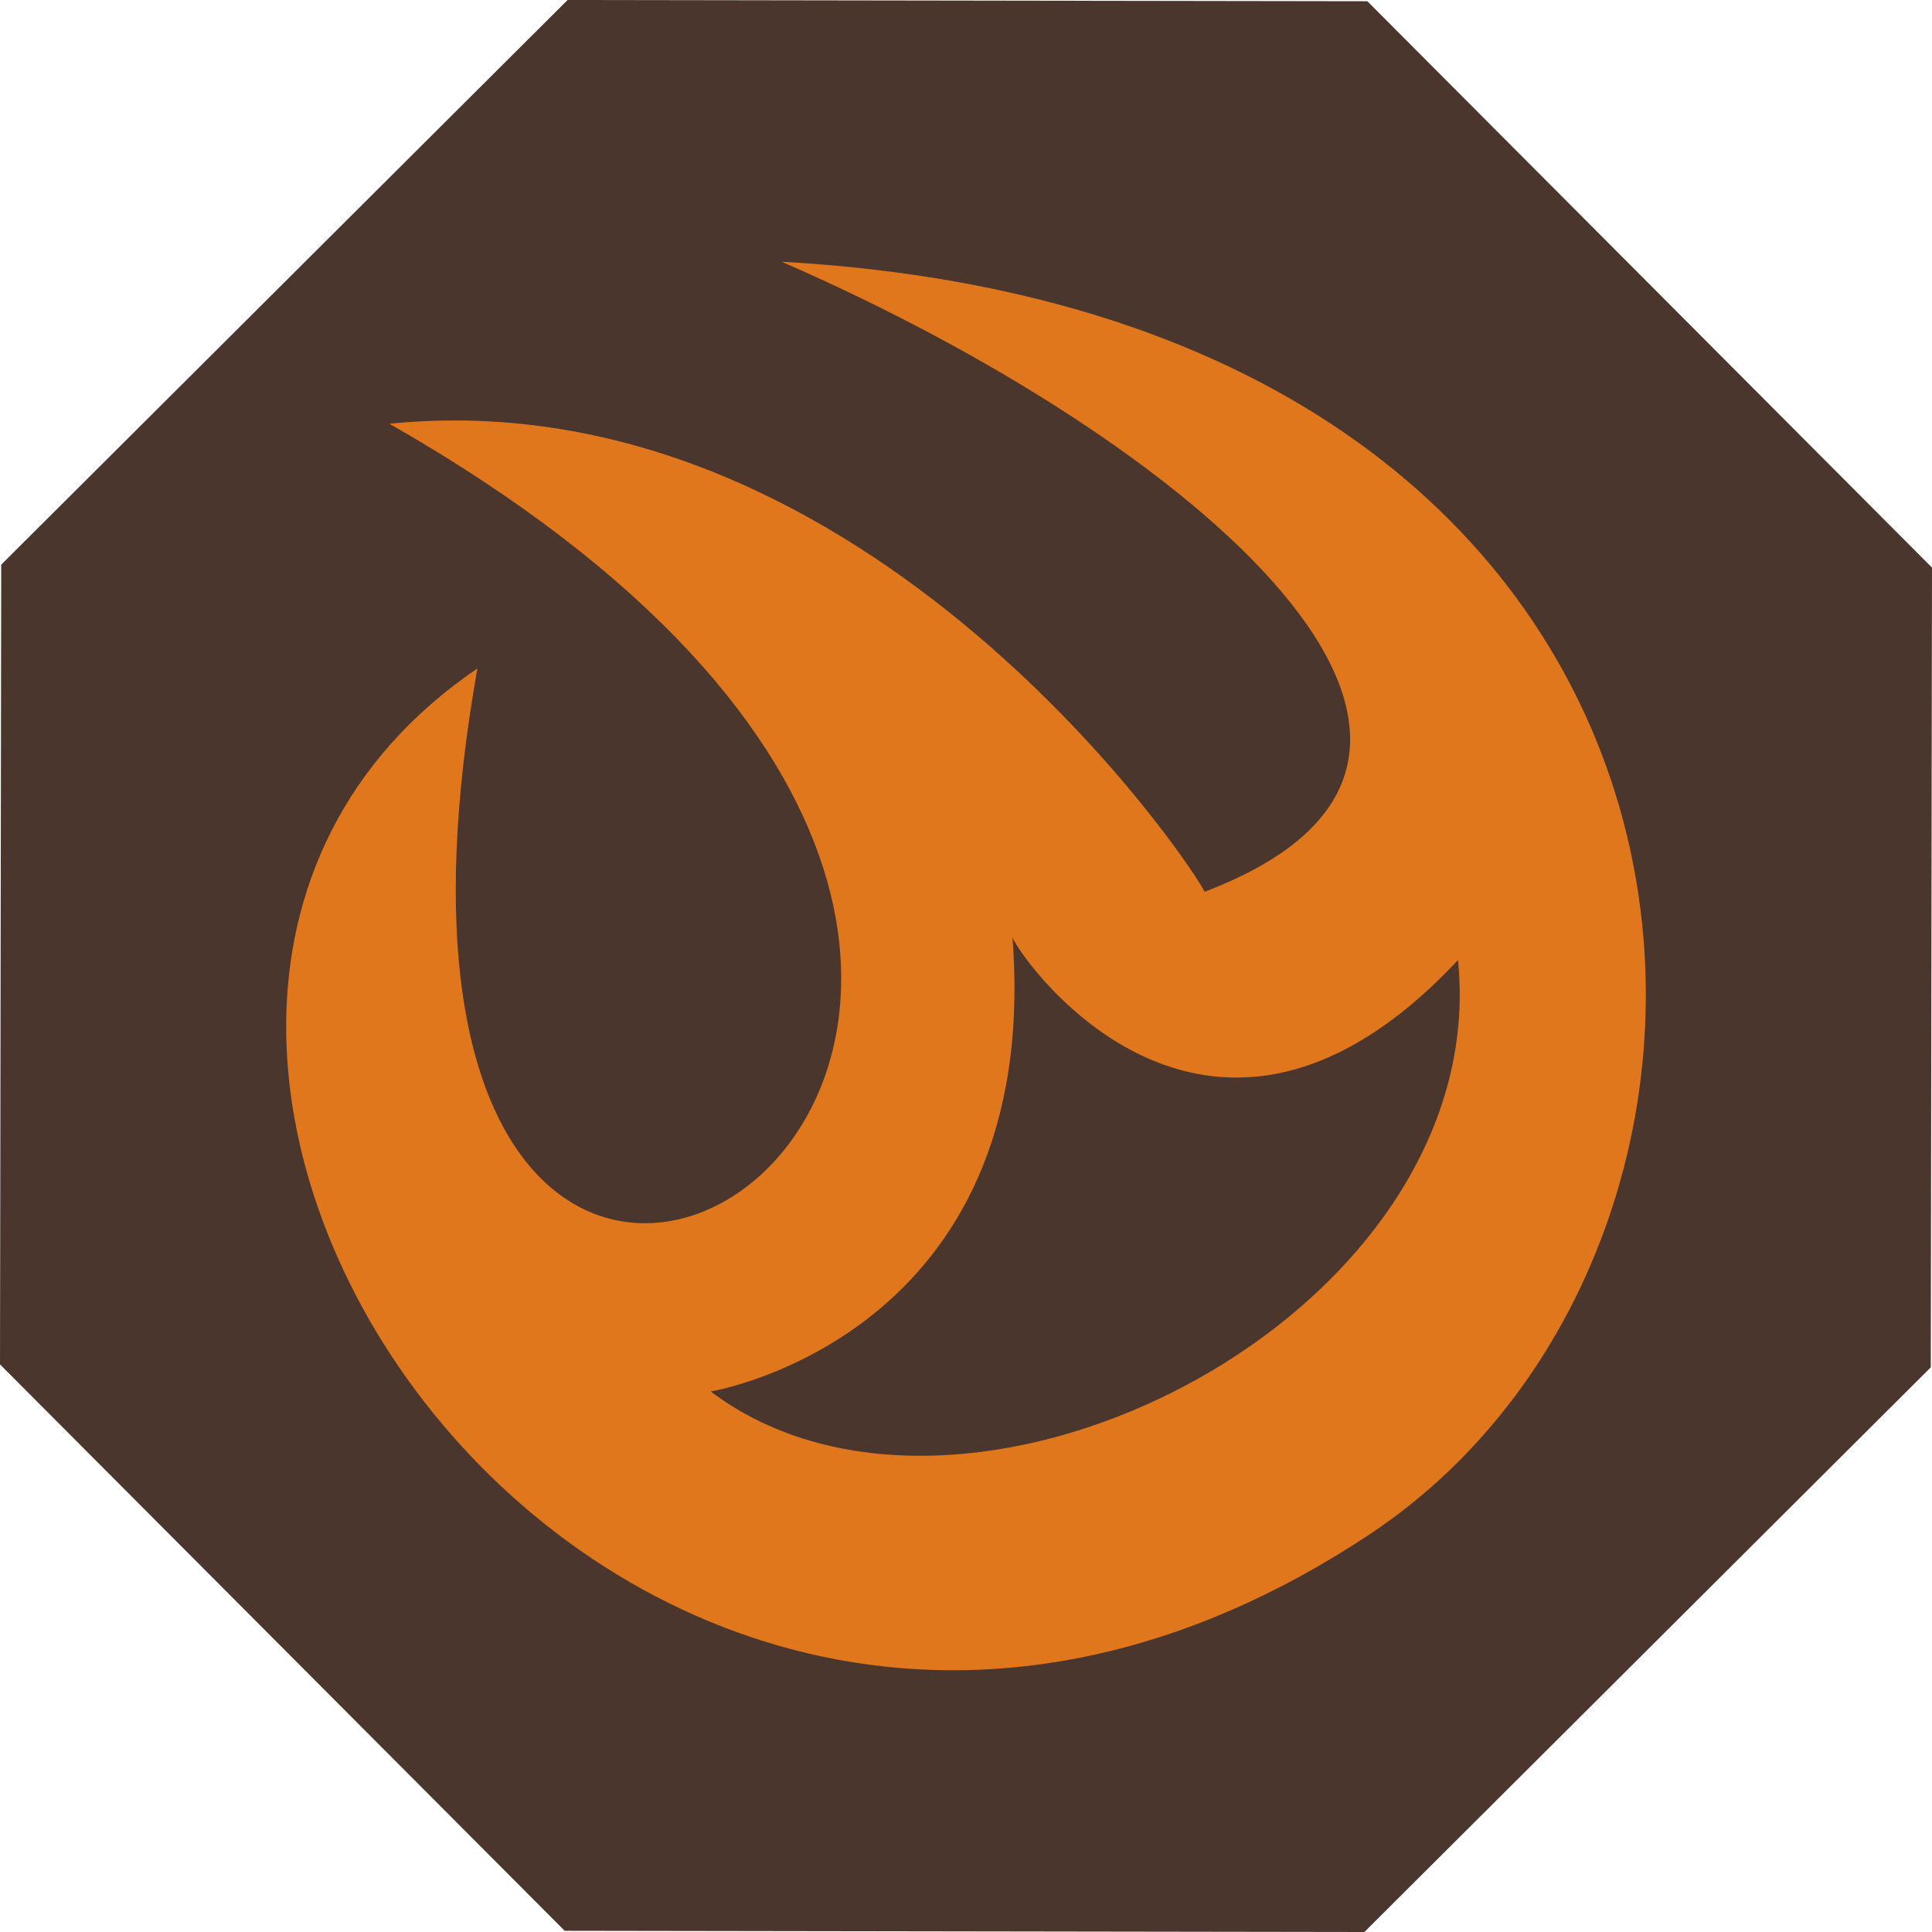
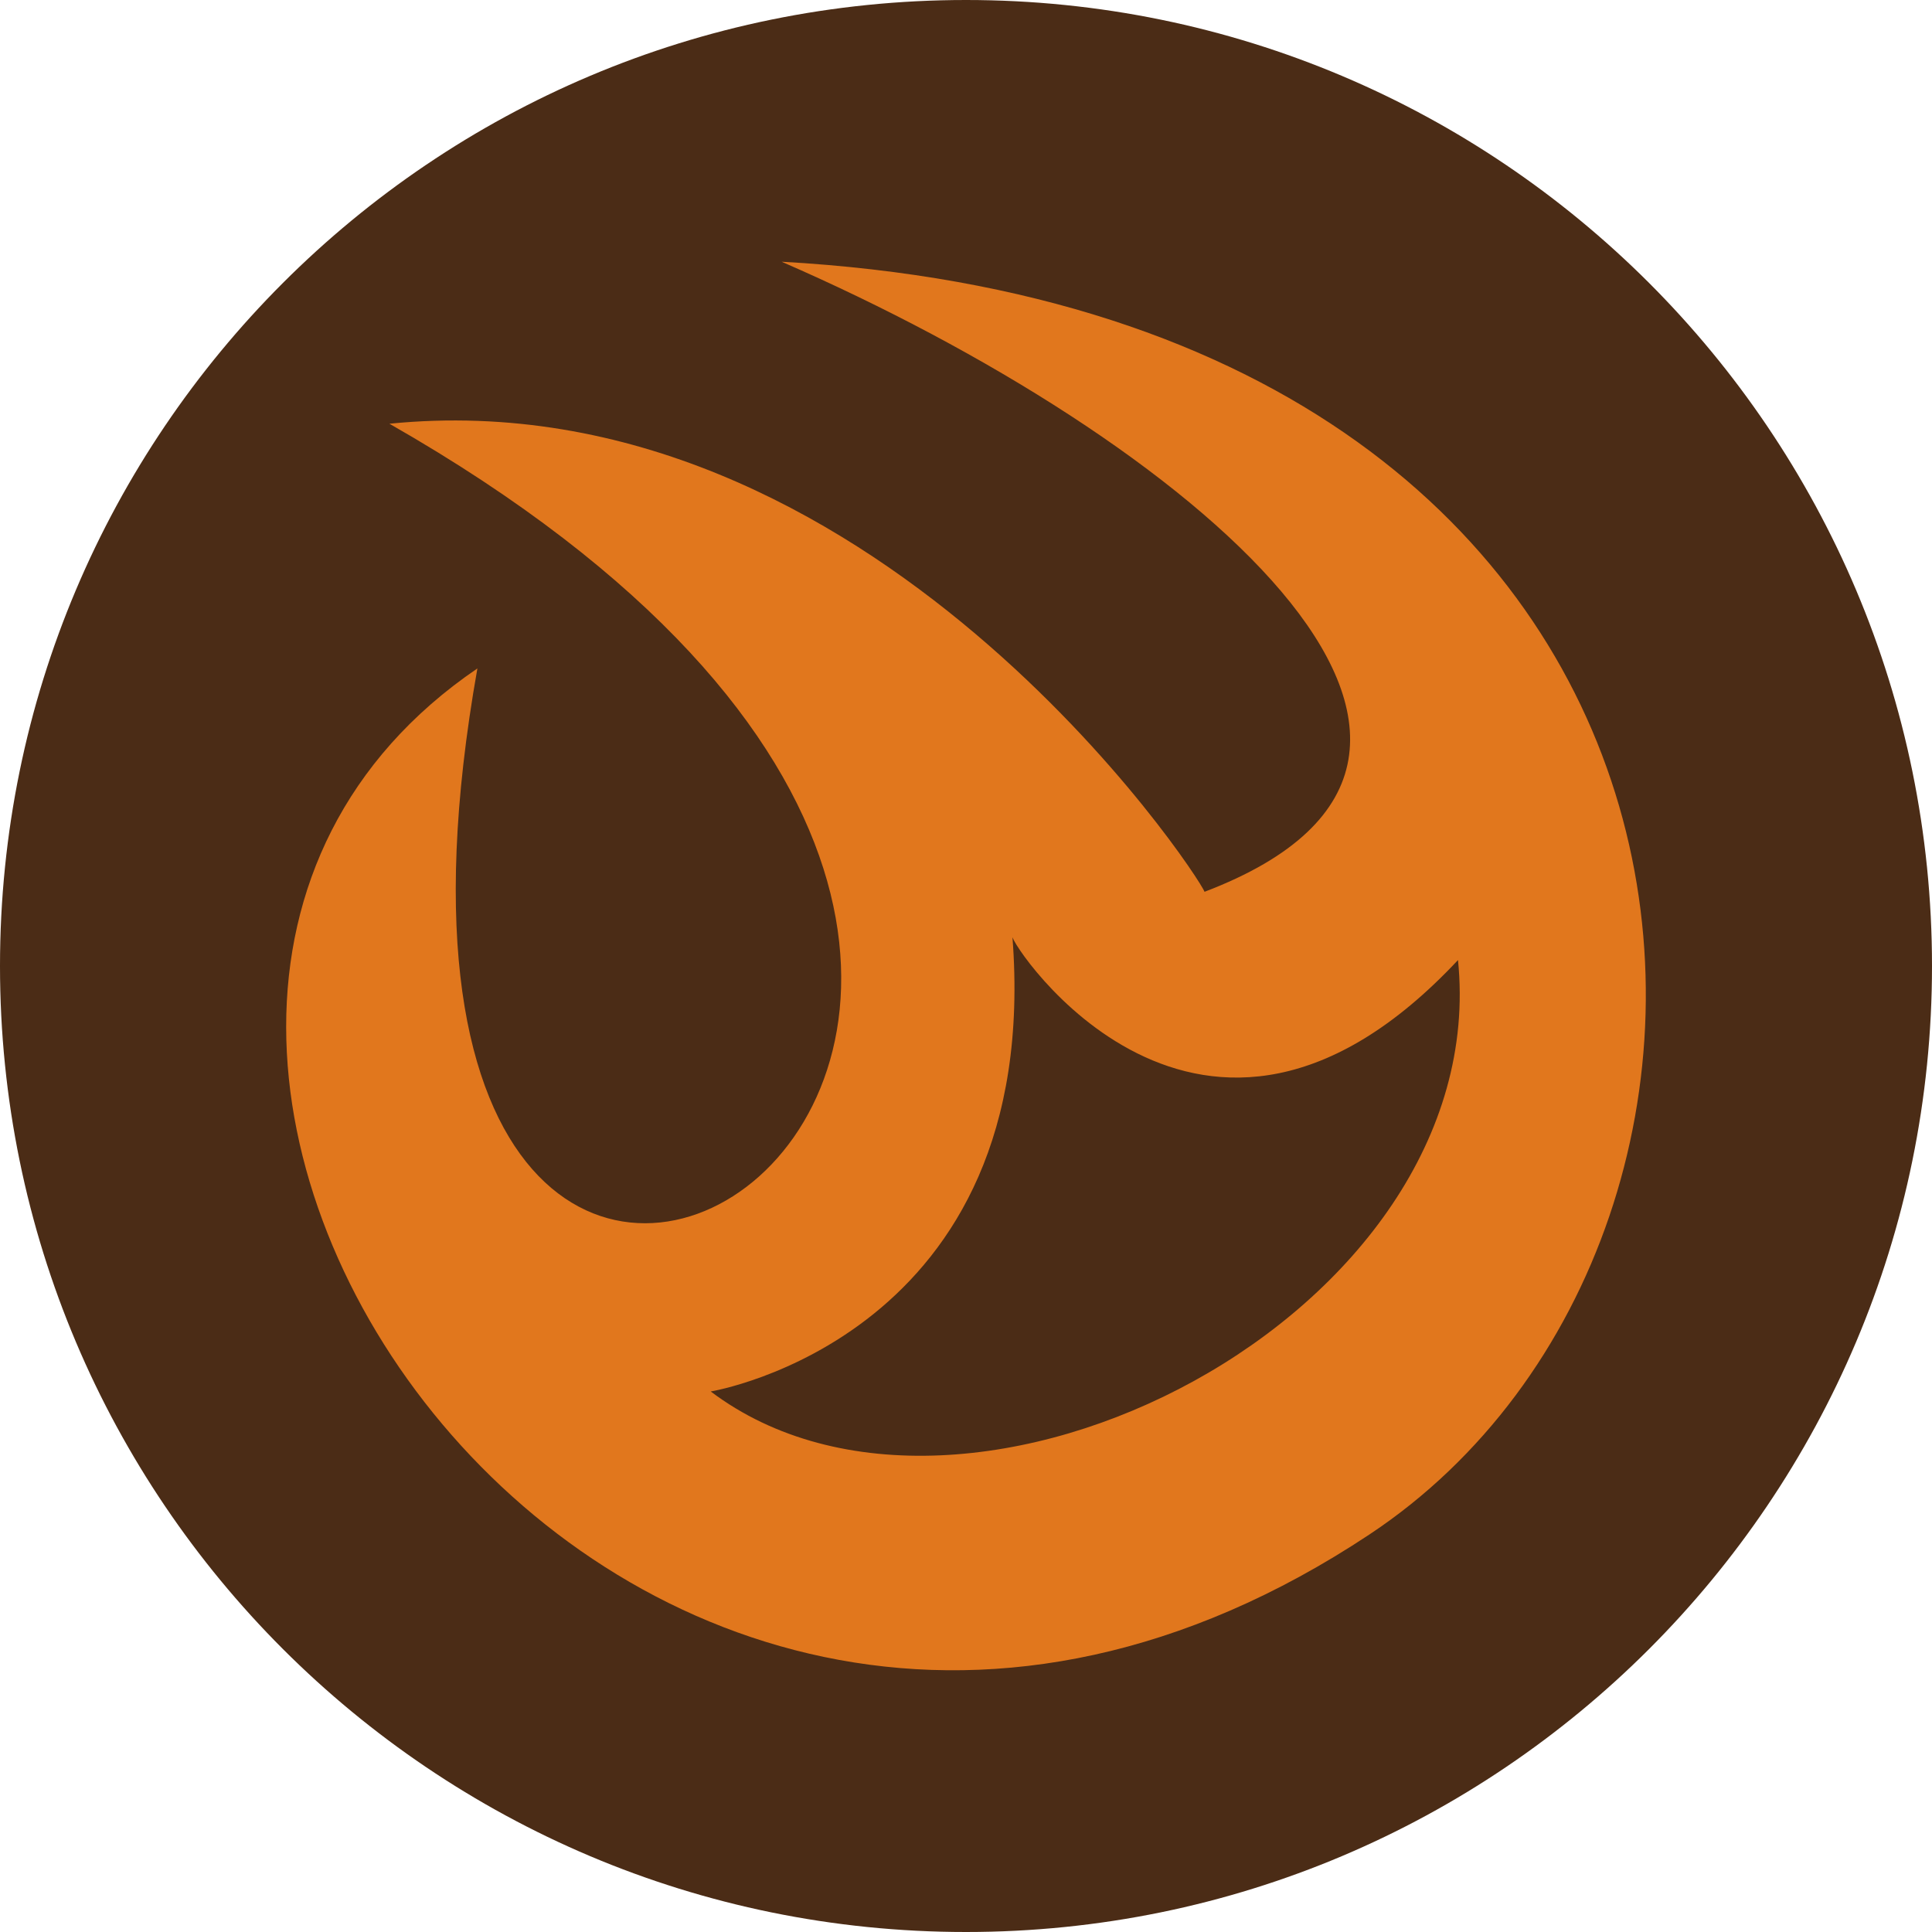
<svg xmlns="http://www.w3.org/2000/svg" width="160cm" height="160cm" viewBox="0 0 160 160" version="1.1" _id="SVGRoot" id="svg26">
  <defs _id="defs402" id="defs8" />
-   <path id="path394" style="fill:#4a362d;stroke-linecap:square;paint-order:stroke fill markers;stop-color:#000000" transform="translate(-1.2918347e-5,-1.2346118e-5)" d="M 112.994,160 46.762,159.899 -1.5669997e-5,112.994 0.101,46.762 47.006,-1.5669997e-5 113.238,0.101 160,47.006 159.899,113.238 Z" />
+   <path id="path1" style="fill:#4b2c16;stroke-linecap:square;paint-order:stroke fill markers" d="M 160,80 A 80,80 0 0 1 80,160 80,80 0 0 1 0,80 80,80 0 0 1 80,0 80,80 0 0 1 160,80 Z" />
  <path id="path1598" style="color:#000000;display:inline;fill:#e1771d;stroke-width:17.659;stroke-linecap:square;-inkscape-stroke:none;paint-order:stroke fill markers" d="M 32.25,35.091 C 72.082,31.11 99.322,72.543 99.753,73.855 129.737,62.45 98.387,36.31 64.732,21.675 147.118,26.293 151.062,102.103 113.417,127.074 51.372,168.231 -4.685,85.46 39.536,55.356 23.735,144.458 120.006,85.173 32.25,35.091 Z M 83.842,77.549 C 86.438,110.722 58.859,115.236 58.859,115.236 80.031,131.214 123.722,108.88 120.745,79.508 99.409,102.3 83.549,77.973 83.842,77.549 Z" />
</svg>
